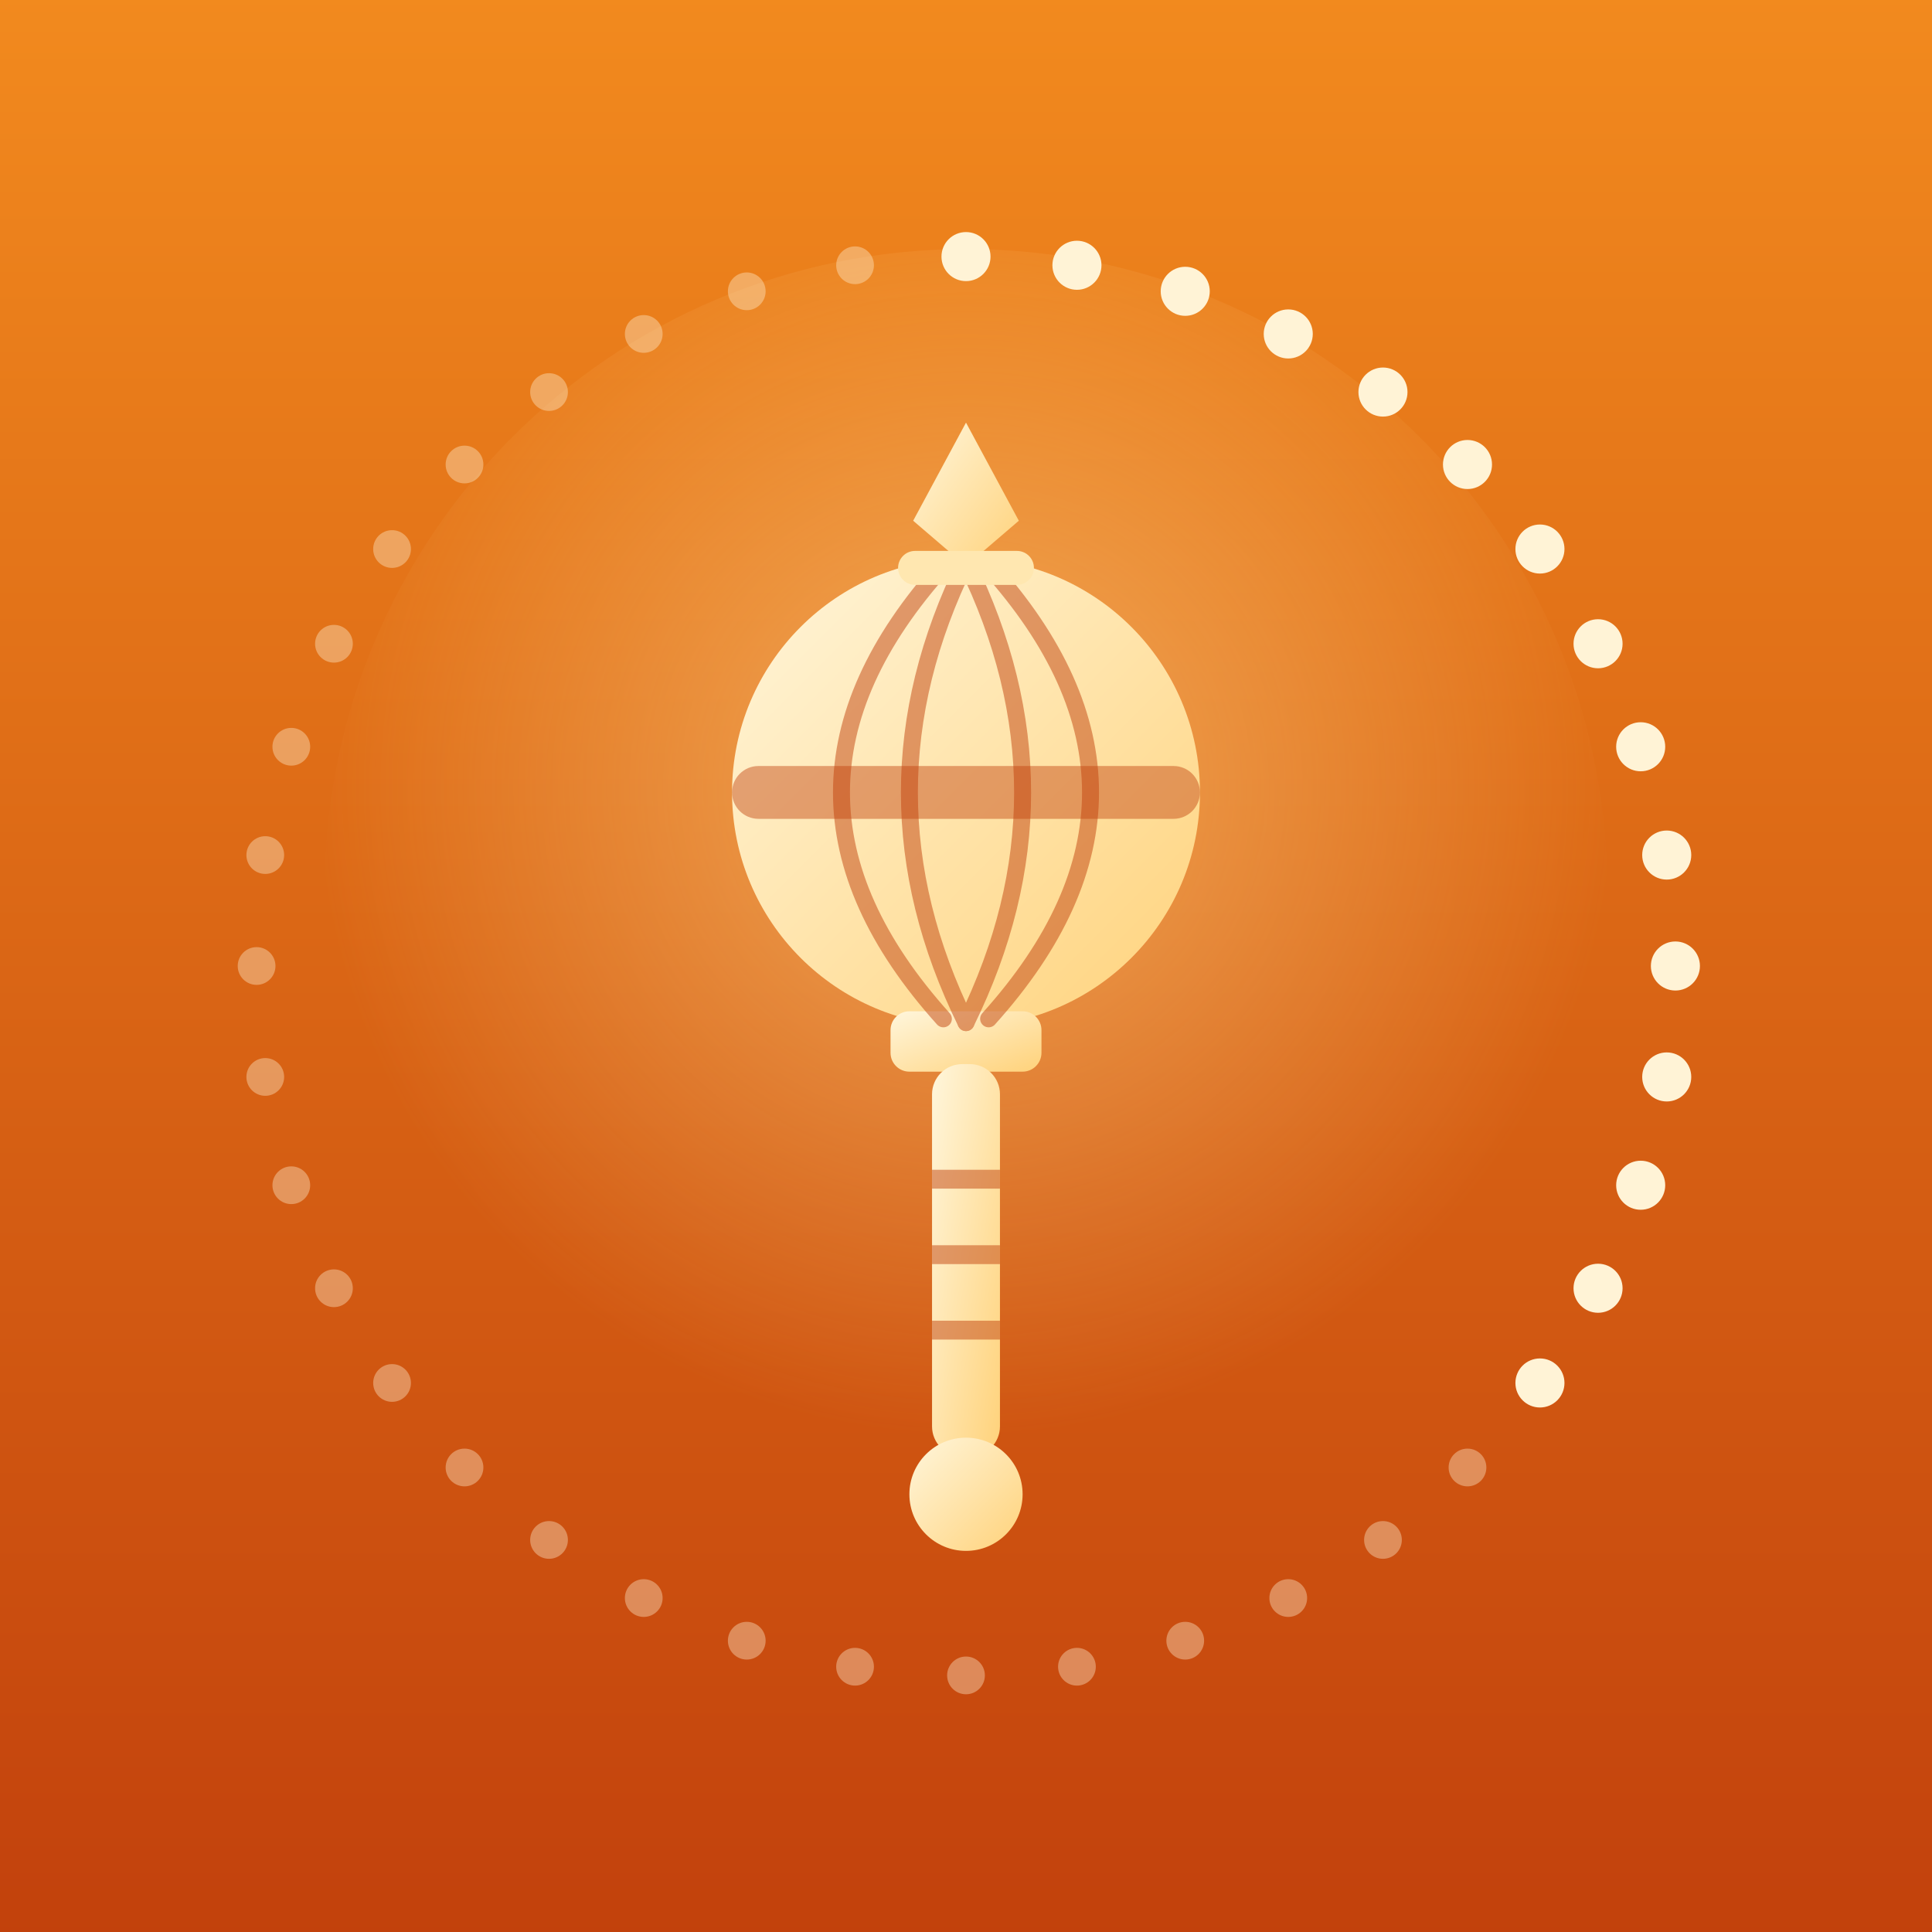
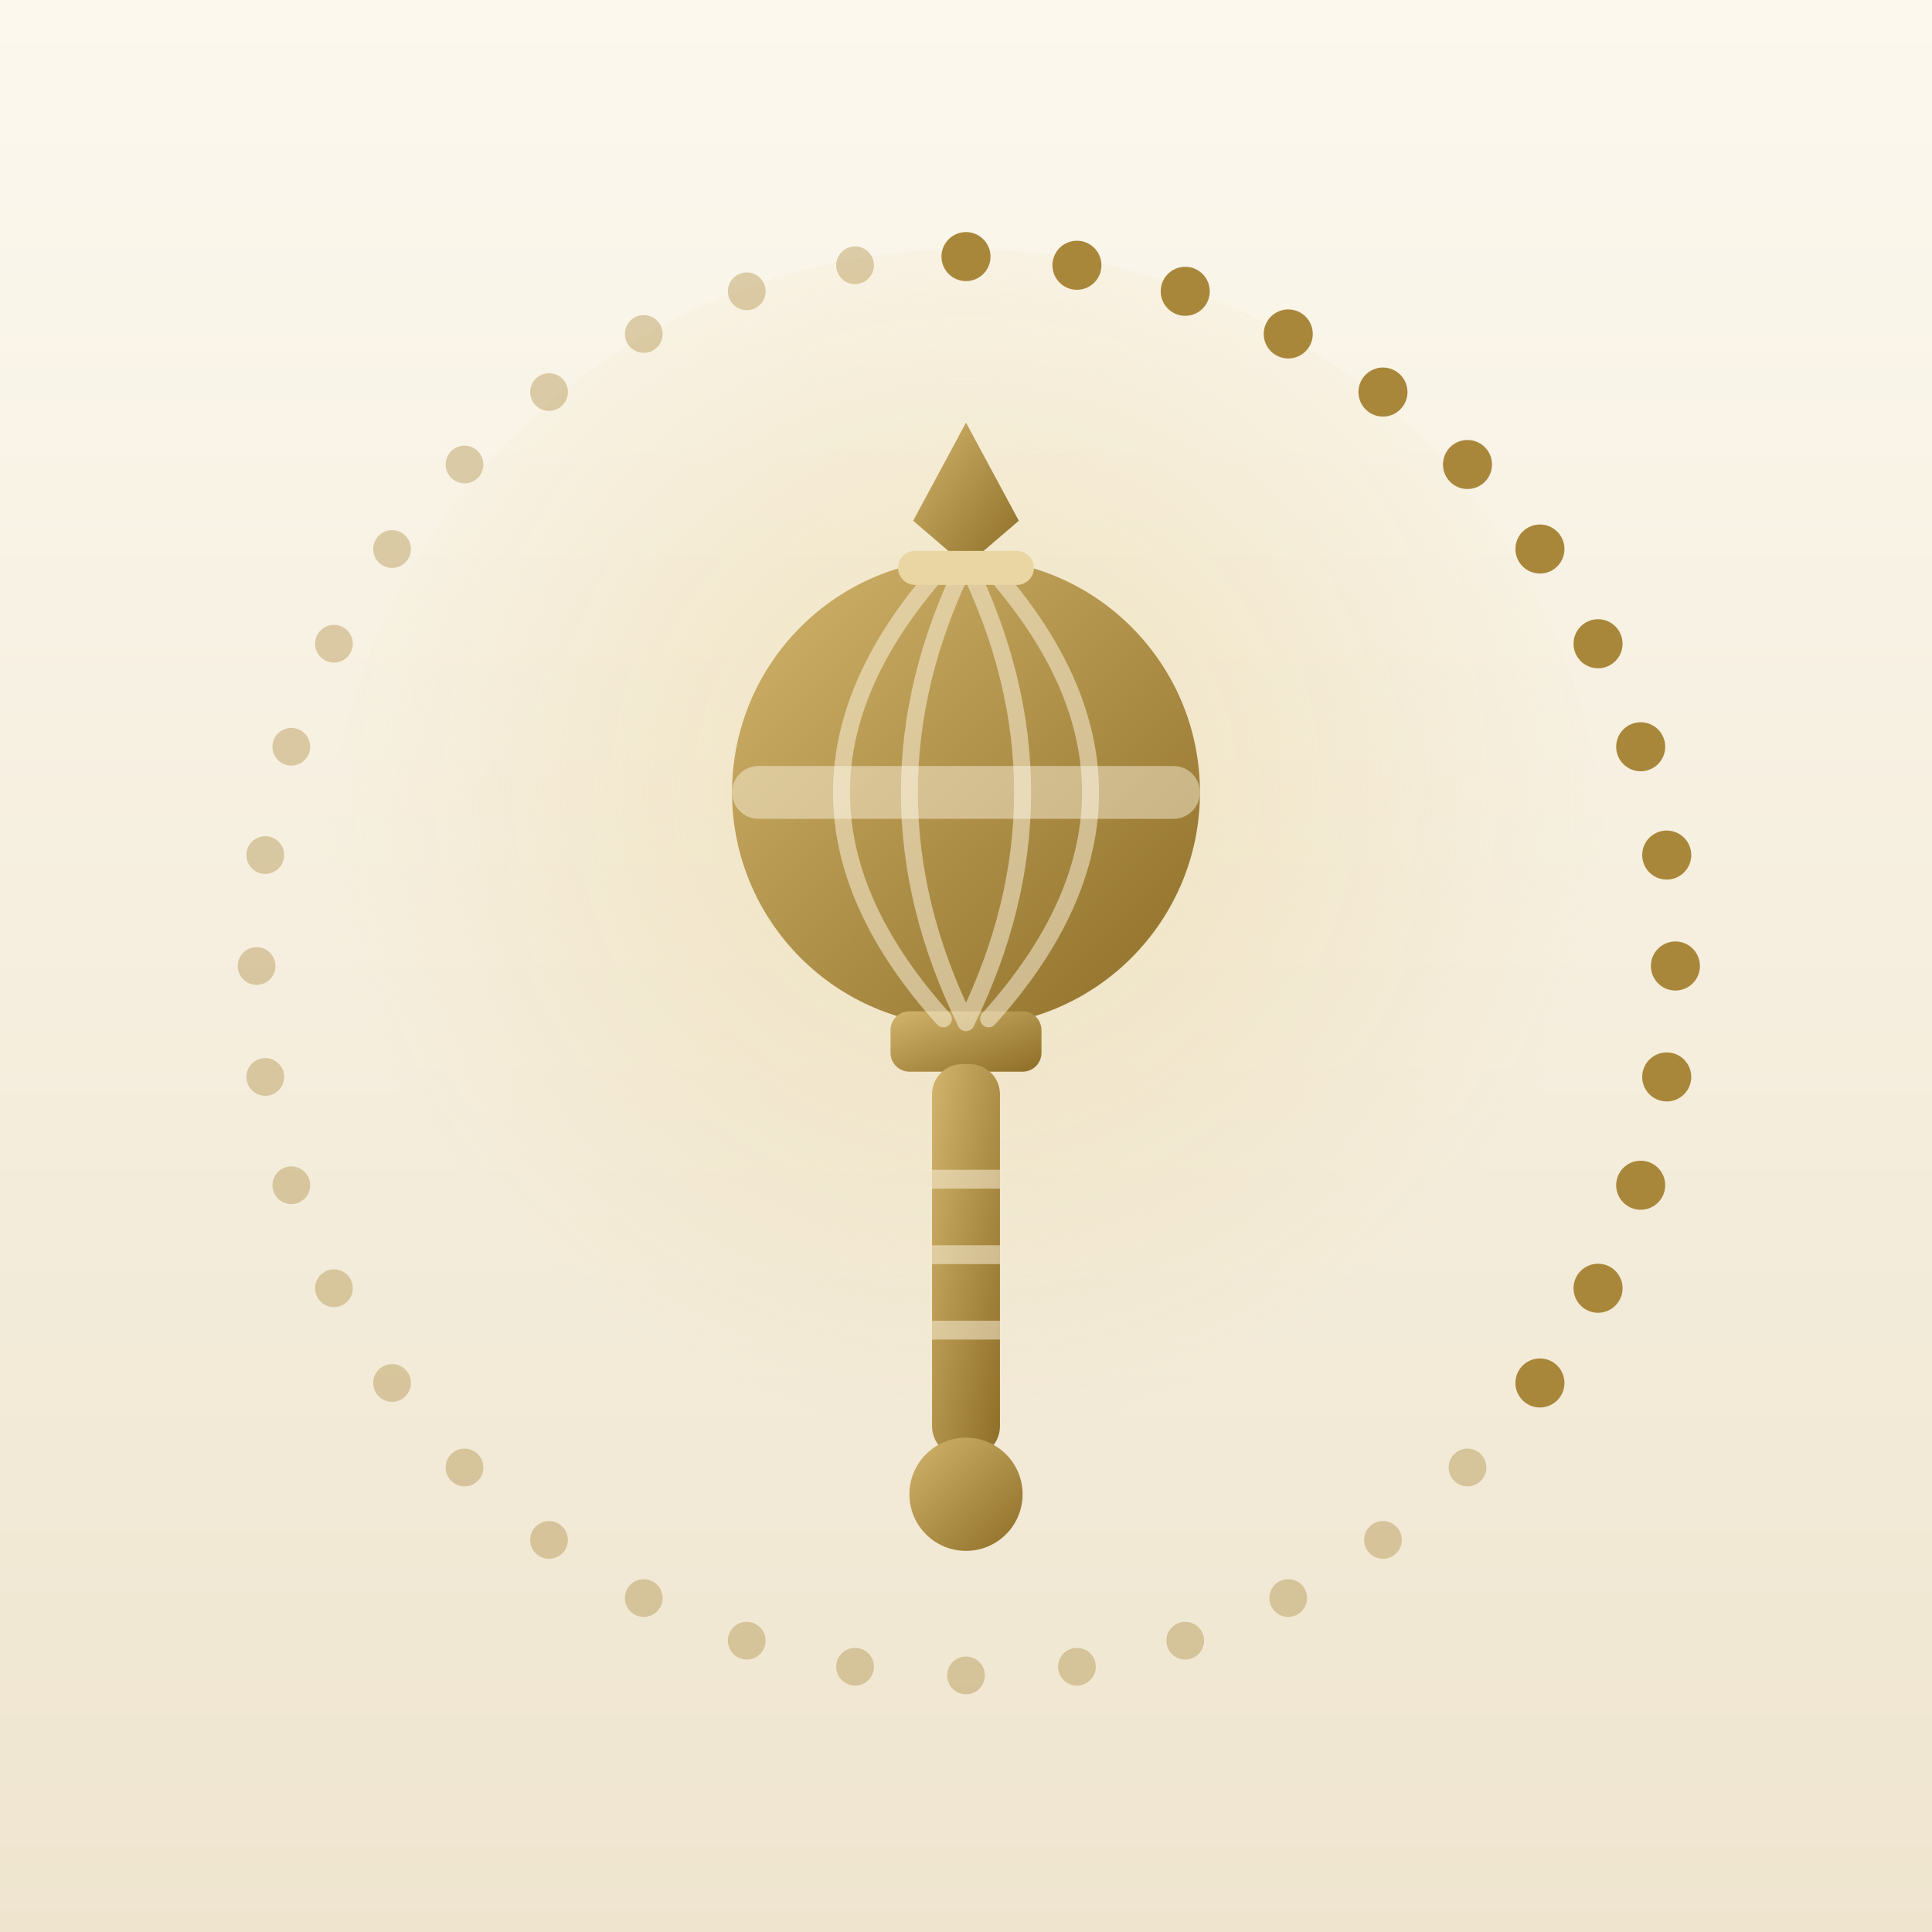
<svg xmlns="http://www.w3.org/2000/svg" viewBox="0 0 512 512">
  <defs>
    <linearGradient id="bg" x1="0" y1="0" x2="0" y2="1">
-       <stop offset="0" stop-color="#F28A1E" />
-       <stop offset="1" stop-color="#C2410C" />
+       <stop offset="0" stop-color="#FCF8EE" />
+       <stop offset="1" stop-color="#EFE5CF" />
    </linearGradient>
    <radialGradient id="glow" cx=".5" cy=".42" r=".5">
-       <stop offset="0" stop-color="#FFD58A" stop-opacity=".55" />
-       <stop offset="1" stop-color="#FFD58A" stop-opacity="0" />
+       <stop offset="0" stop-color="#E9D6A2" stop-opacity=".55" />
+       <stop offset="1" stop-color="#E9D6A2" stop-opacity="0" />
    </radialGradient>
    <linearGradient id="gold" x1="0" y1="0" x2="1" y2="1">
-       <stop offset="0" stop-color="#FFF6DC" />
-       <stop offset="1" stop-color="#FFD27A" />
+       <stop offset="0" stop-color="#D2B46C" />
+       <stop offset="1" stop-color="#8E6E27" />
    </linearGradient>
  </defs>
  <rect width="512" height="512" fill="url(#bg)" />
  <circle cx="256" cy="236" r="170" fill="url(#glow)" />
-   <circle cx="256.0" cy="68.0" r="6.5" fill="#FFF3D6" opacity="1" />
-   <circle cx="285.4" cy="70.3" r="6.5" fill="#FFF3D6" opacity="1" />
-   <circle cx="314.1" cy="77.2" r="6.5" fill="#FFF3D6" opacity="1" />
-   <circle cx="341.4" cy="88.5" r="6.5" fill="#FFF3D6" opacity="1" />
-   <circle cx="366.5" cy="103.9" r="6.5" fill="#FFF3D6" opacity="1" />
-   <circle cx="388.9" cy="123.1" r="6.5" fill="#FFF3D6" opacity="1" />
-   <circle cx="408.1" cy="145.5" r="6.5" fill="#FFF3D6" opacity="1" />
-   <circle cx="423.5" cy="170.6" r="6.5" fill="#FFF3D6" opacity="1" />
-   <circle cx="434.8" cy="197.9" r="6.5" fill="#FFF3D6" opacity="1" />
-   <circle cx="441.7" cy="226.6" r="6.5" fill="#FFF3D6" opacity="1" />
-   <circle cx="444.0" cy="256.0" r="6.5" fill="#FFF3D6" opacity="1" />
-   <circle cx="441.7" cy="285.4" r="6.5" fill="#FFF3D6" opacity="1" />
-   <circle cx="434.8" cy="314.1" r="6.5" fill="#FFF3D6" opacity="1" />
-   <circle cx="423.5" cy="341.4" r="6.5" fill="#FFF3D6" opacity="1" />
-   <circle cx="408.1" cy="366.5" r="6.5" fill="#FFF3D6" opacity="1" />
-   <circle cx="388.9" cy="388.9" r="5" fill="#FFF3D6" opacity="0.38" />
-   <circle cx="366.5" cy="408.1" r="5" fill="#FFF3D6" opacity="0.38" />
-   <circle cx="341.4" cy="423.5" r="5" fill="#FFF3D6" opacity="0.38" />
-   <circle cx="314.1" cy="434.8" r="5" fill="#FFF3D6" opacity="0.38" />
-   <circle cx="285.4" cy="441.7" r="5" fill="#FFF3D6" opacity="0.38" />
-   <circle cx="256.0" cy="444.0" r="5" fill="#FFF3D6" opacity="0.38" />
-   <circle cx="226.6" cy="441.7" r="5" fill="#FFF3D6" opacity="0.38" />
-   <circle cx="197.9" cy="434.8" r="5" fill="#FFF3D6" opacity="0.38" />
-   <circle cx="170.6" cy="423.5" r="5" fill="#FFF3D6" opacity="0.38" />
-   <circle cx="145.5" cy="408.1" r="5" fill="#FFF3D6" opacity="0.38" />
-   <circle cx="123.1" cy="388.9" r="5" fill="#FFF3D6" opacity="0.38" />
-   <circle cx="103.9" cy="366.5" r="5" fill="#FFF3D6" opacity="0.38" />
-   <circle cx="88.5" cy="341.4" r="5" fill="#FFF3D6" opacity="0.38" />
-   <circle cx="77.2" cy="314.1" r="5" fill="#FFF3D6" opacity="0.38" />
-   <circle cx="70.3" cy="285.4" r="5" fill="#FFF3D6" opacity="0.38" />
-   <circle cx="68.0" cy="256.0" r="5" fill="#FFF3D6" opacity="0.38" />
-   <circle cx="70.3" cy="226.6" r="5" fill="#FFF3D6" opacity="0.38" />
-   <circle cx="77.2" cy="197.9" r="5" fill="#FFF3D6" opacity="0.38" />
-   <circle cx="88.5" cy="170.6" r="5" fill="#FFF3D6" opacity="0.38" />
-   <circle cx="103.9" cy="145.5" r="5" fill="#FFF3D6" opacity="0.38" />
-   <circle cx="123.1" cy="123.1" r="5" fill="#FFF3D6" opacity="0.38" />
-   <circle cx="145.5" cy="103.9" r="5" fill="#FFF3D6" opacity="0.38" />
-   <circle cx="170.6" cy="88.5" r="5" fill="#FFF3D6" opacity="0.38" />
-   <circle cx="197.9" cy="77.2" r="5" fill="#FFF3D6" opacity="0.38" />
-   <circle cx="226.6" cy="70.3" r="5" fill="#FFF3D6" opacity="0.38" />
+   <circle cx="256.0" cy="68.0" r="6.5" fill="#A9873A" opacity="1" />
+   <circle cx="285.4" cy="70.3" r="6.5" fill="#A9873A" opacity="1" />
+   <circle cx="314.1" cy="77.2" r="6.5" fill="#A9873A" opacity="1" />
+   <circle cx="341.4" cy="88.5" r="6.5" fill="#A9873A" opacity="1" />
+   <circle cx="366.5" cy="103.9" r="6.5" fill="#A9873A" opacity="1" />
+   <circle cx="388.9" cy="123.1" r="6.5" fill="#A9873A" opacity="1" />
+   <circle cx="408.1" cy="145.5" r="6.5" fill="#A9873A" opacity="1" />
+   <circle cx="423.5" cy="170.6" r="6.5" fill="#A9873A" opacity="1" />
+   <circle cx="434.8" cy="197.9" r="6.5" fill="#A9873A" opacity="1" />
+   <circle cx="441.7" cy="226.6" r="6.5" fill="#A9873A" opacity="1" />
+   <circle cx="444.0" cy="256.0" r="6.5" fill="#A9873A" opacity="1" />
+   <circle cx="441.7" cy="285.4" r="6.5" fill="#A9873A" opacity="1" />
+   <circle cx="434.8" cy="314.1" r="6.5" fill="#A9873A" opacity="1" />
+   <circle cx="423.5" cy="341.4" r="6.5" fill="#A9873A" opacity="1" />
+   <circle cx="408.1" cy="366.5" r="6.5" fill="#A9873A" opacity="1" />
+   <circle cx="388.9" cy="388.9" r="5" fill="#A9873A" opacity="0.38" />
+   <circle cx="366.5" cy="408.1" r="5" fill="#A9873A" opacity="0.38" />
+   <circle cx="341.4" cy="423.5" r="5" fill="#A9873A" opacity="0.38" />
+   <circle cx="314.1" cy="434.8" r="5" fill="#A9873A" opacity="0.38" />
+   <circle cx="285.4" cy="441.7" r="5" fill="#A9873A" opacity="0.38" />
+   <circle cx="256.0" cy="444.0" r="5" fill="#A9873A" opacity="0.38" />
+   <circle cx="226.6" cy="441.7" r="5" fill="#A9873A" opacity="0.38" />
+   <circle cx="197.9" cy="434.8" r="5" fill="#A9873A" opacity="0.38" />
+   <circle cx="170.6" cy="423.5" r="5" fill="#A9873A" opacity="0.38" />
+   <circle cx="145.5" cy="408.1" r="5" fill="#A9873A" opacity="0.38" />
+   <circle cx="123.1" cy="388.9" r="5" fill="#A9873A" opacity="0.38" />
+   <circle cx="103.9" cy="366.5" r="5" fill="#A9873A" opacity="0.38" />
+   <circle cx="88.5" cy="341.4" r="5" fill="#A9873A" opacity="0.38" />
+   <circle cx="77.2" cy="314.1" r="5" fill="#A9873A" opacity="0.38" />
+   <circle cx="70.3" cy="285.4" r="5" fill="#A9873A" opacity="0.38" />
+   <circle cx="68.0" cy="256.0" r="5" fill="#A9873A" opacity="0.38" />
+   <circle cx="70.3" cy="226.6" r="5" fill="#A9873A" opacity="0.38" />
+   <circle cx="77.2" cy="197.9" r="5" fill="#A9873A" opacity="0.38" />
+   <circle cx="88.5" cy="170.6" r="5" fill="#A9873A" opacity="0.38" />
+   <circle cx="103.9" cy="145.5" r="5" fill="#A9873A" opacity="0.38" />
+   <circle cx="123.1" cy="123.1" r="5" fill="#A9873A" opacity="0.38" />
+   <circle cx="145.5" cy="103.9" r="5" fill="#A9873A" opacity="0.38" />
+   <circle cx="170.6" cy="88.5" r="5" fill="#A9873A" opacity="0.38" />
+   <circle cx="197.9" cy="77.2" r="5" fill="#A9873A" opacity="0.38" />
+   <circle cx="226.6" cy="70.3" r="5" fill="#A9873A" opacity="0.38" />
  <g fill="url(#gold)">
    <path d="M256 112 L270 138 L256 150 L242 138 Z" />
    <circle cx="256" cy="210" r="62" />
    <rect x="236" y="268" width="40" height="16" rx="5" />
    <rect x="247" y="282" width="18" height="104" rx="8" />
    <circle cx="256" cy="396" r="15" />
  </g>
-   <g fill="none" stroke="#C2410C" stroke-width="4.5" stroke-linecap="round" opacity=".5">
+   <g fill="none" stroke="#FFF8E6" stroke-width="4.5" stroke-linecap="round" opacity=".5">
    <path d="M256 149 Q226 210 256 271" />
    <path d="M256 149 Q286 210 256 271" />
    <path d="M250 150 Q196 210 250 270" />
    <path d="M262 150 Q316 210 262 270" />
  </g>
-   <rect x="194" y="203" width="124" height="14" rx="7" fill="#C2410C" opacity=".45" />
-   <rect x="238" y="146" width="36" height="9" rx="4.5" fill="#FFE7B0" />
-   <g fill="#C2410C" opacity=".5">
+   <rect x="194" y="203" width="124" height="14" rx="7" fill="#FFF8E6" opacity=".45" />
+   <rect x="238" y="146" width="36" height="9" rx="4.5" fill="#E9D6A2" />
+   <g fill="#FFF8E6" opacity=".5">
    <rect x="247" y="310" width="18" height="5" />
    <rect x="247" y="330" width="18" height="5" />
    <rect x="247" y="350" width="18" height="5" />
  </g>
</svg>
